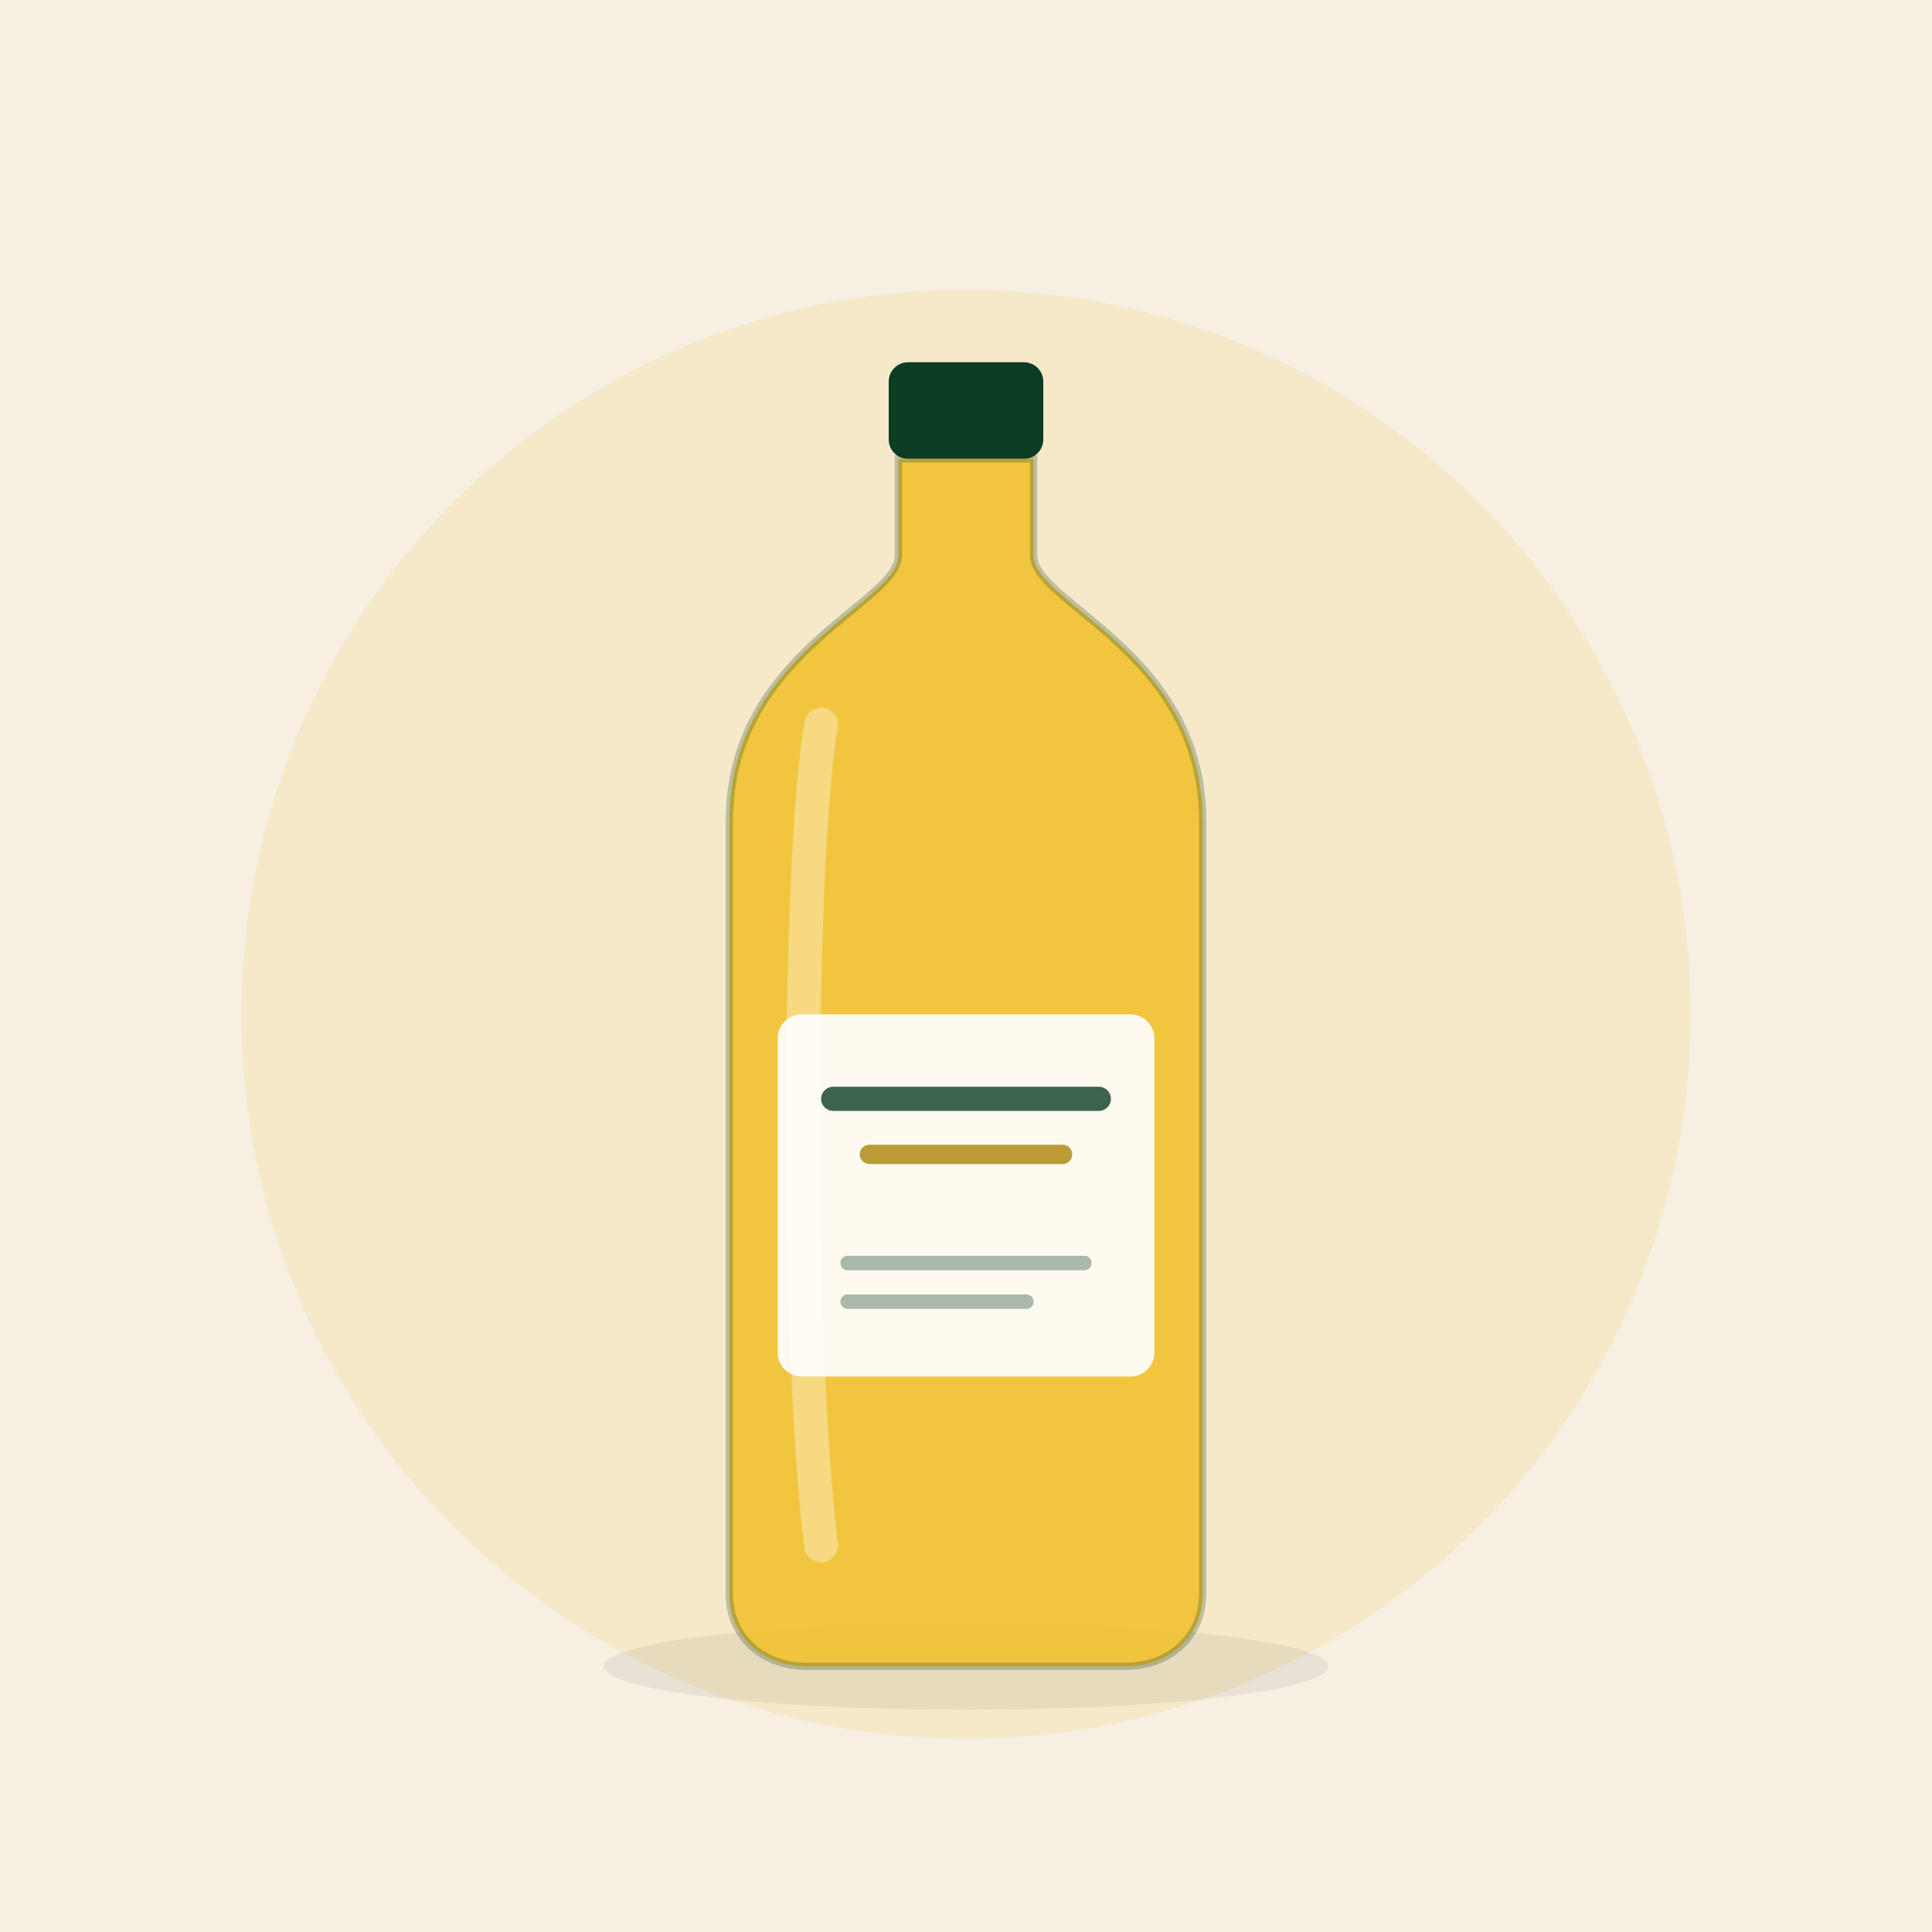
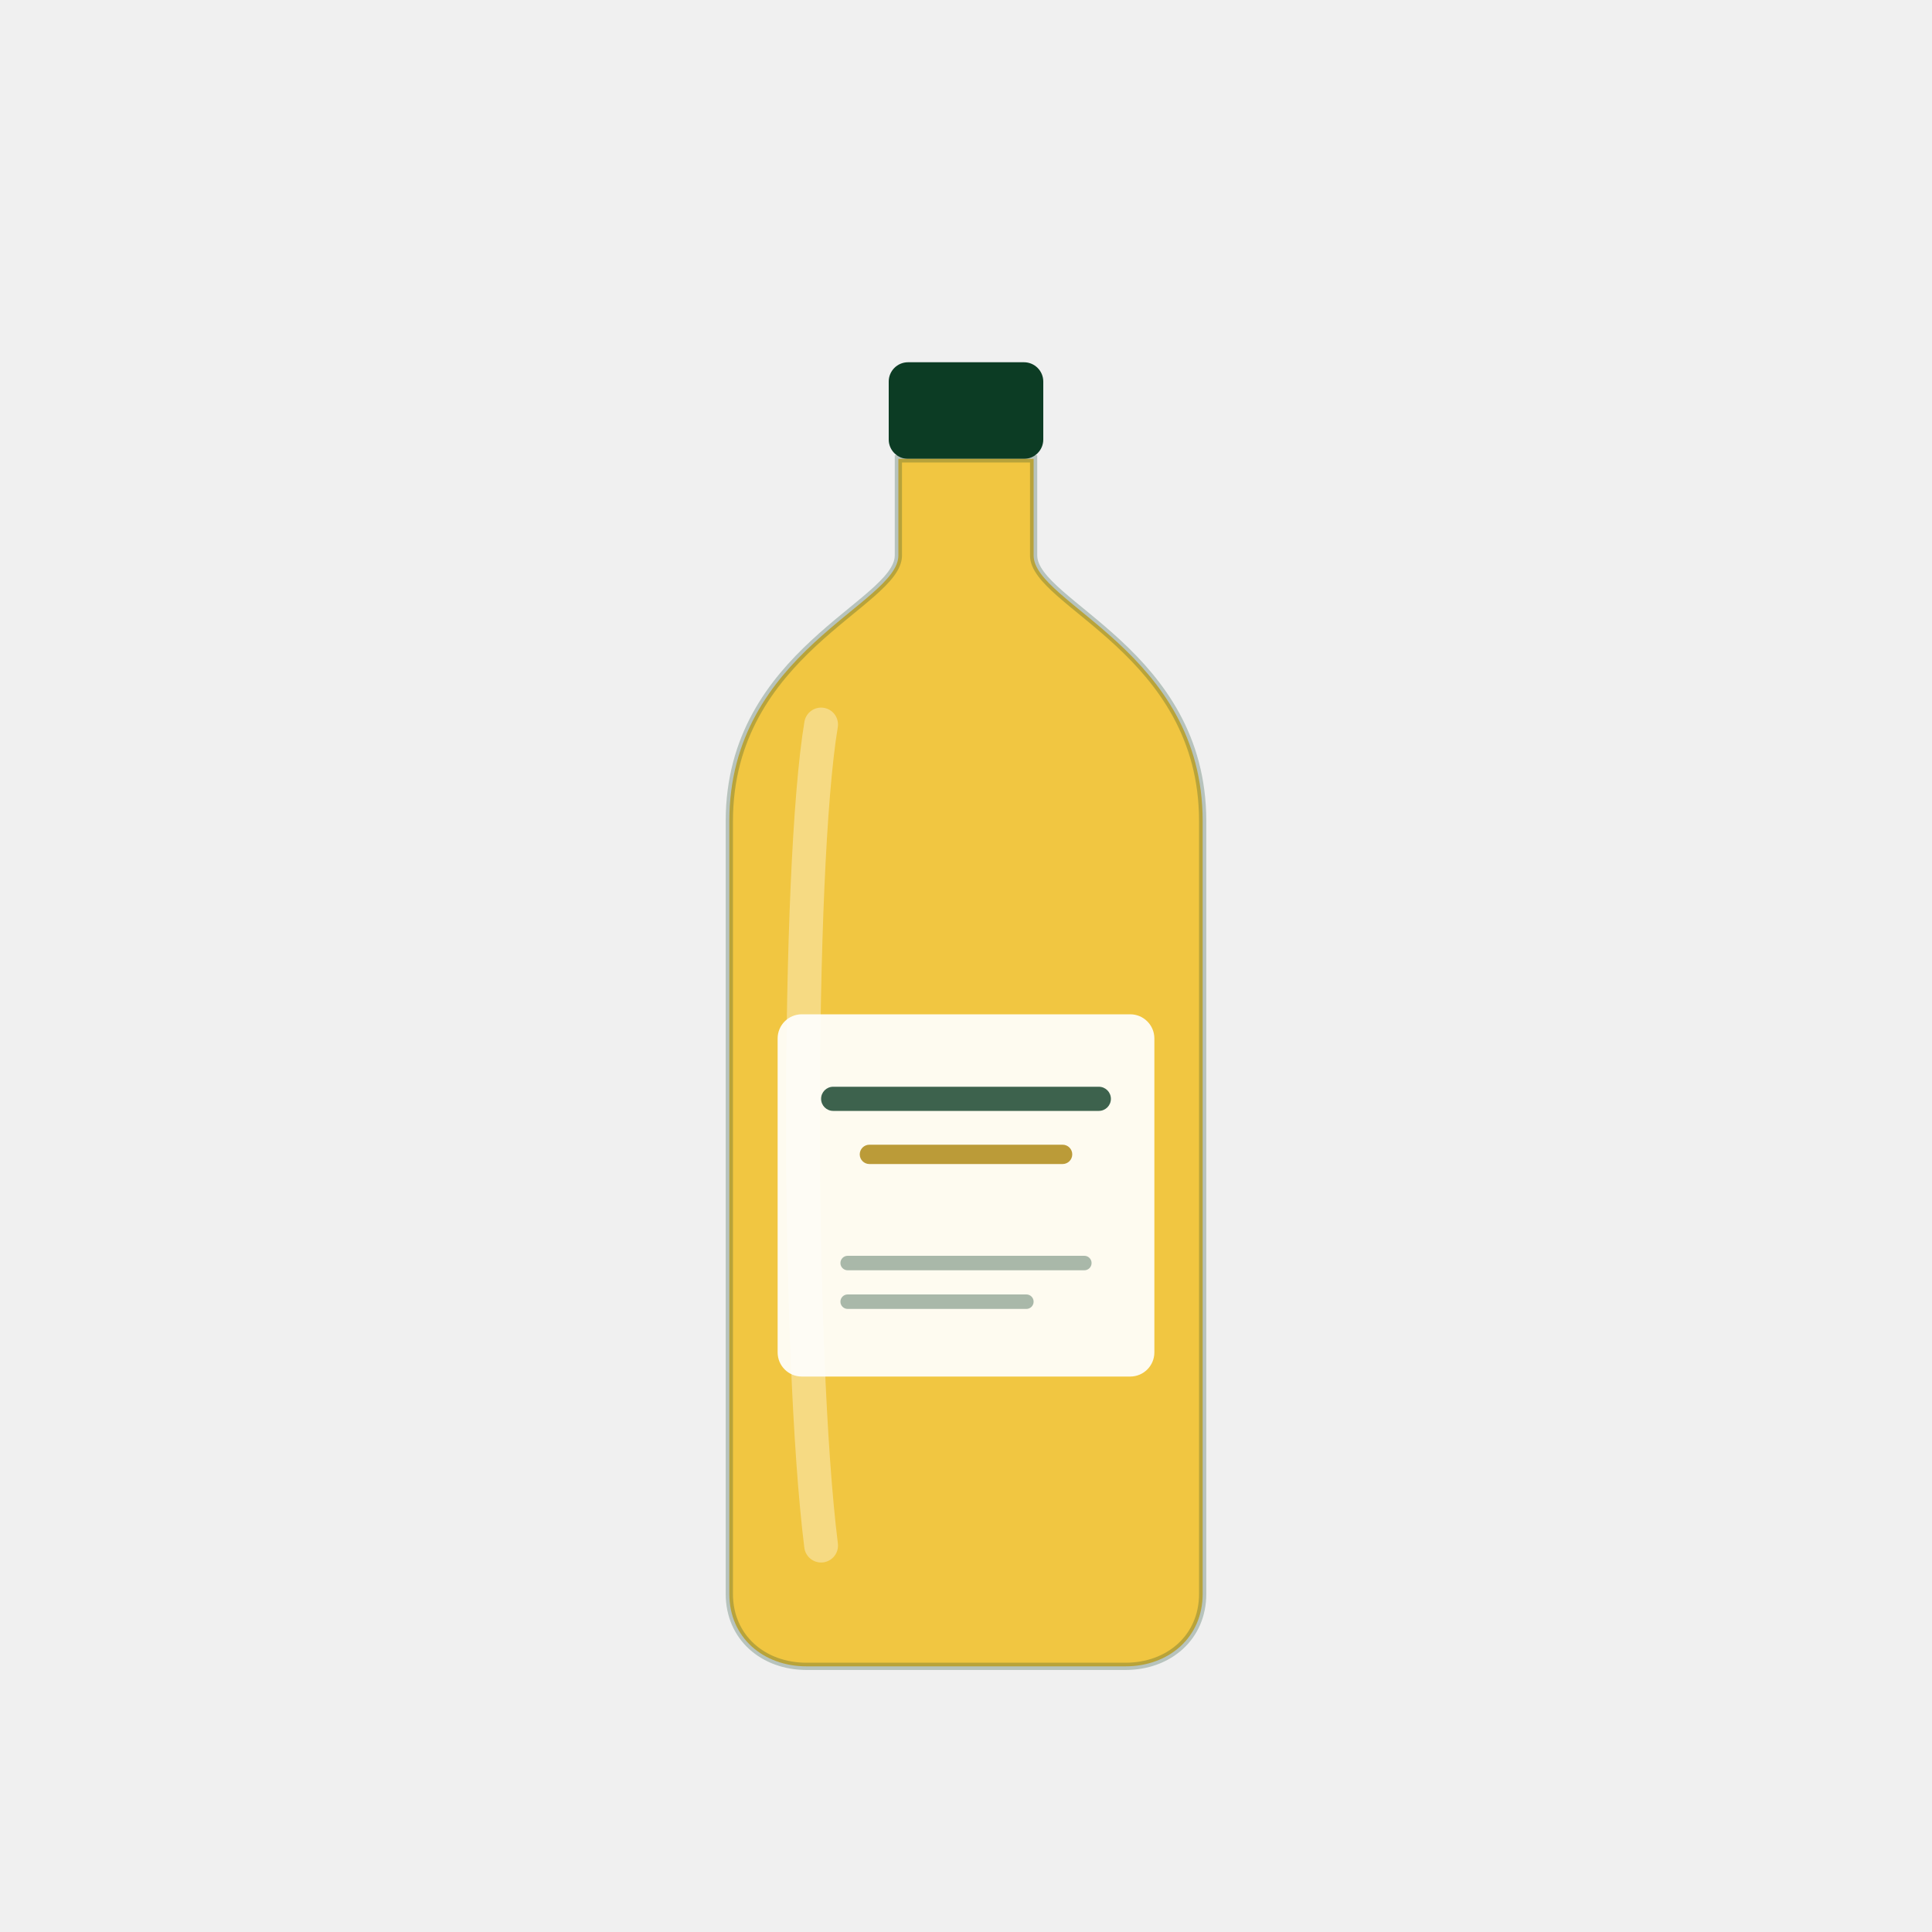
<svg xmlns="http://www.w3.org/2000/svg" viewBox="0 0 800 800" width="800" height="800">
-   <rect width="800" height="800" fill="#F6EFE2" />
-   <circle cx="400" cy="420" r="300" fill="#F1C232" opacity=".14" />
-   <ellipse cx="400" cy="690" rx="150" ry="18" fill="#000" opacity=".06" />
  <rect x="368" y="150" width="64" height="40" rx="8" fill="#0C3C24" />
  <path d="M372 190h56v40c0 20 70 40 70 110v320c0 18-14 30-32 30H334c-18 0-32-12-32-30V340c0-70 70-90 70-110z" fill="#F1C232" opacity=".92" />
  <path d="M372 190h56v40c0 20 70 40 70 110v320c0 18-14 30-32 30H334c-18 0-32-12-32-30V340c0-70 70-90 70-110z" fill="none" stroke="#0C3C24" stroke-opacity=".25" stroke-width="3" />
  <rect x="322" y="420" width="156" height="150" rx="10" fill="#fff" opacity=".92" />
  <rect x="340" y="450" width="120" height="10" rx="5" fill="#0C3C24" opacity=".8" />
  <rect x="356" y="474" width="88" height="8" rx="4" fill="#B49024" opacity=".9" />
  <rect x="348" y="520" width="104" height="6" rx="3" fill="#0C3C24" opacity=".35" />
  <rect x="348" y="536" width="80" height="6" rx="3" fill="#0C3C24" opacity=".35" />
  <path d="M340 300c-10 60-10 260 0 340" stroke="#fff" stroke-opacity=".35" stroke-width="14" stroke-linecap="round" fill="none" />
</svg>
